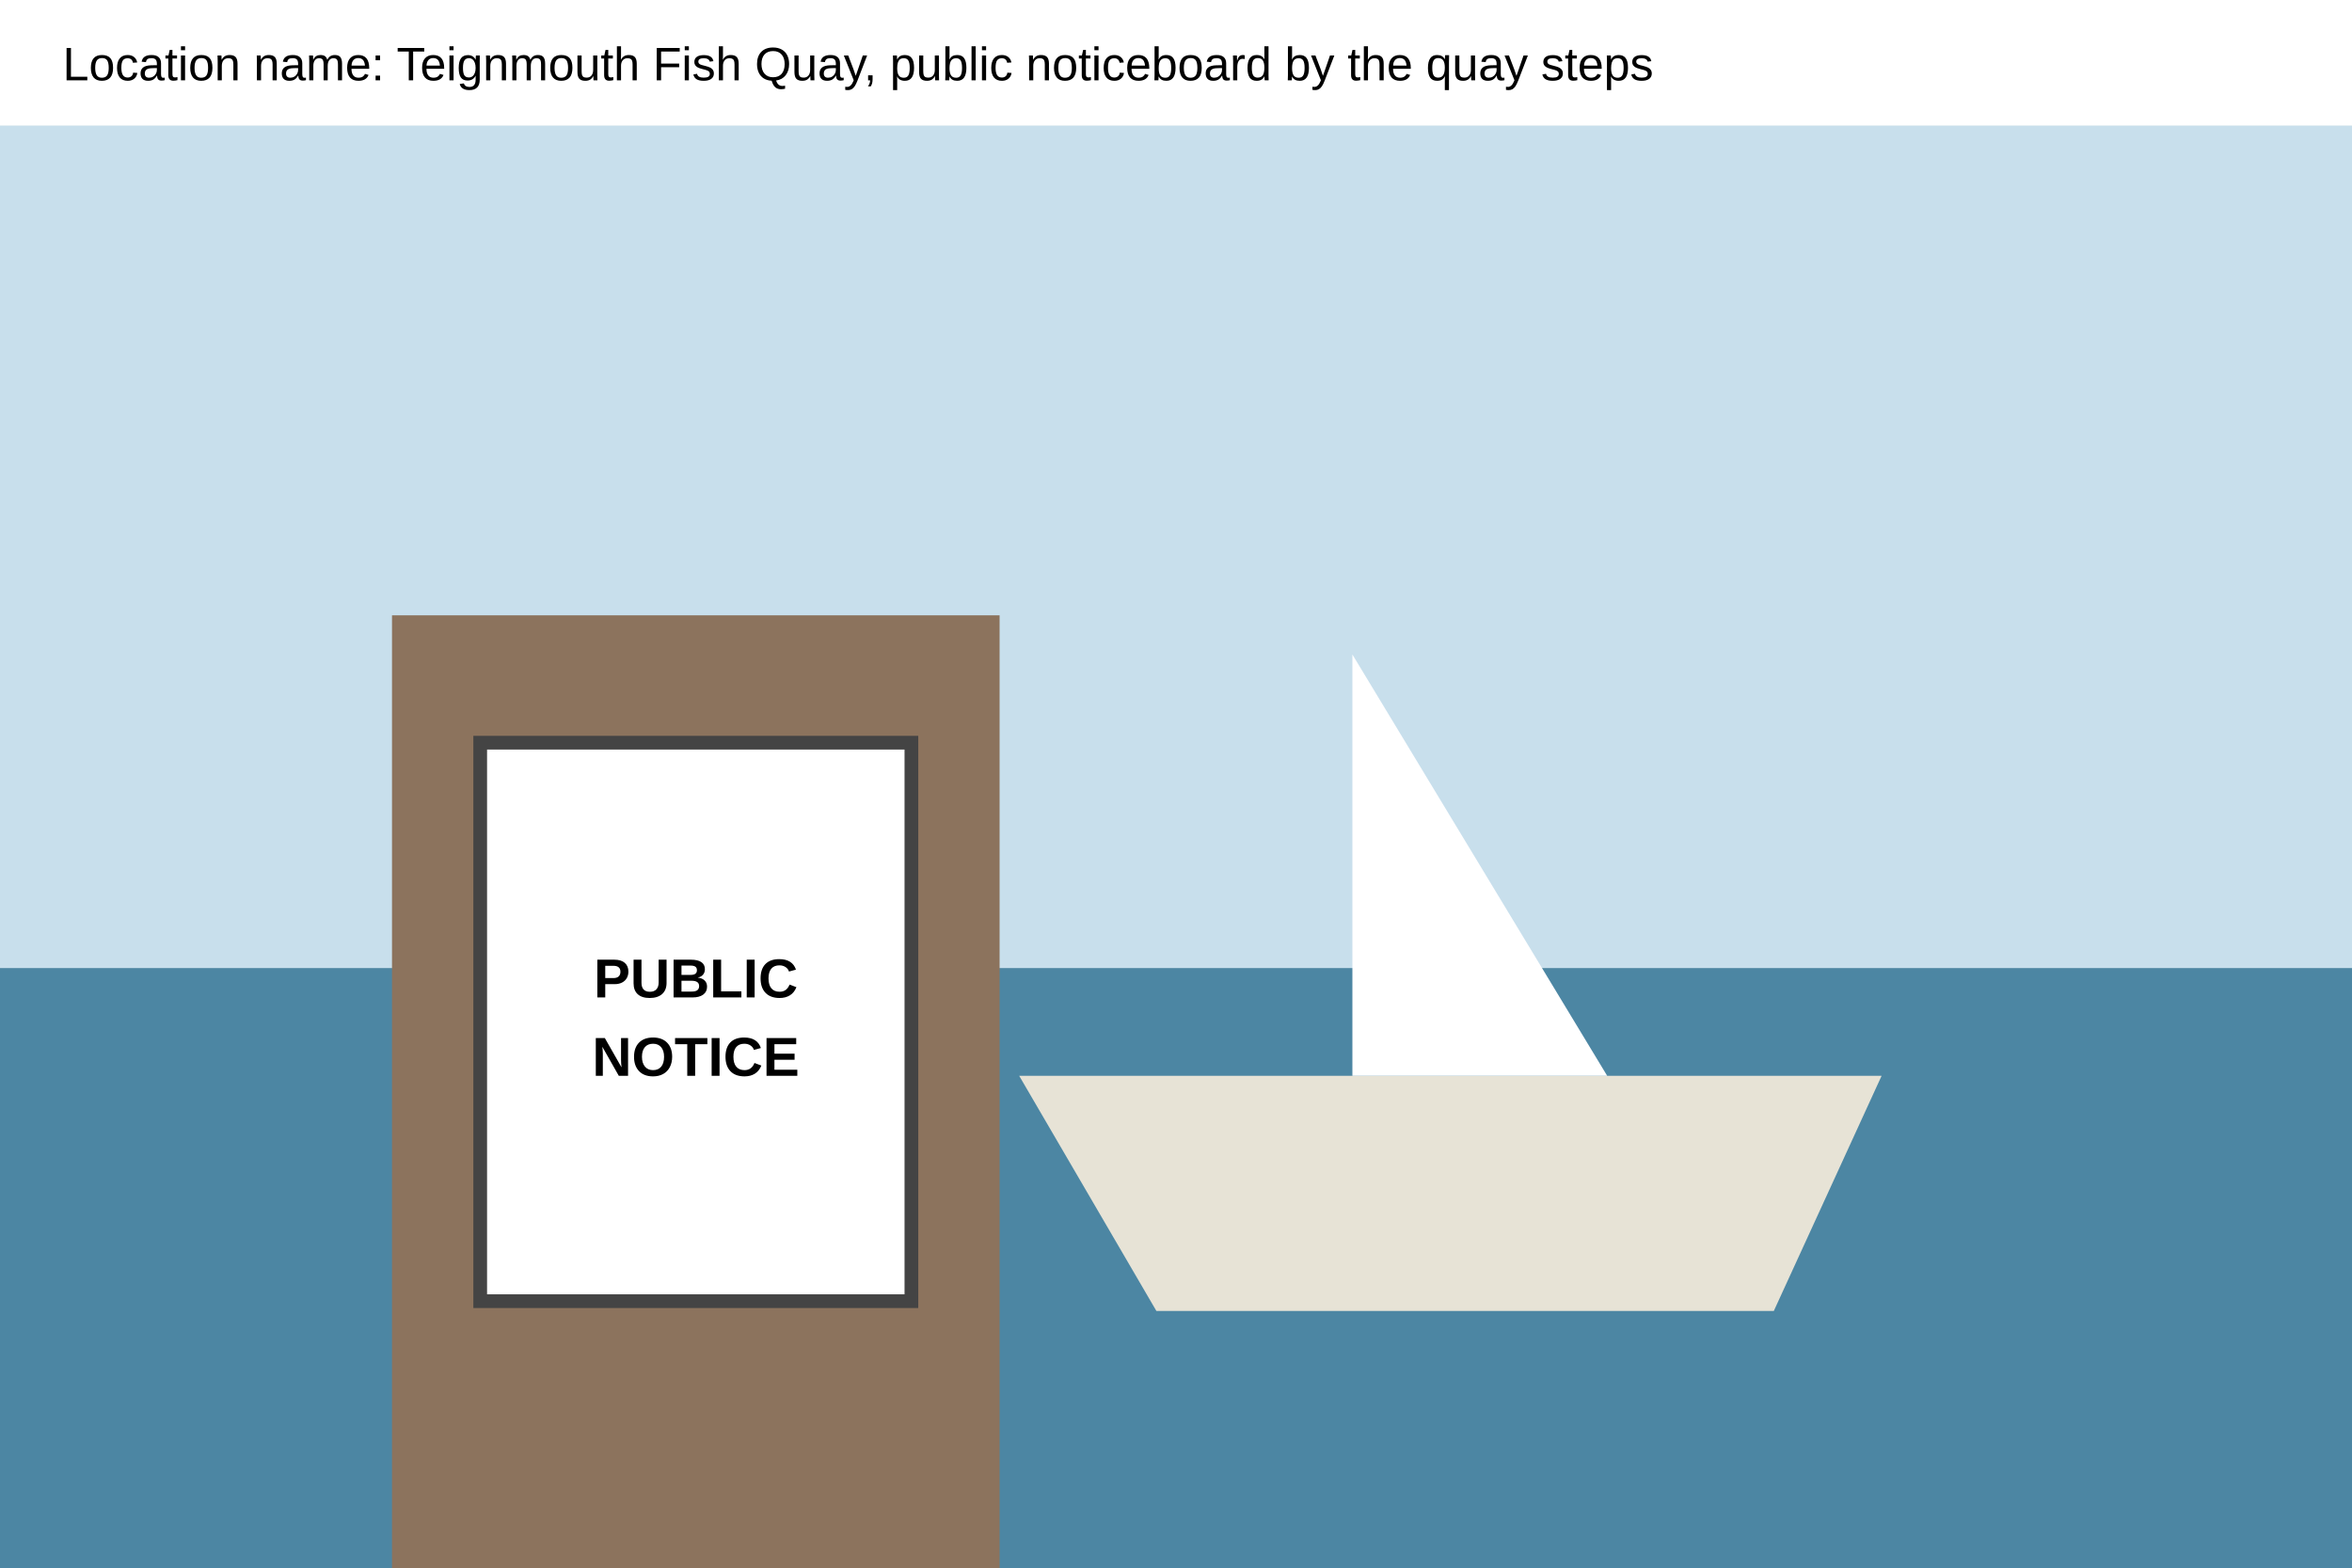
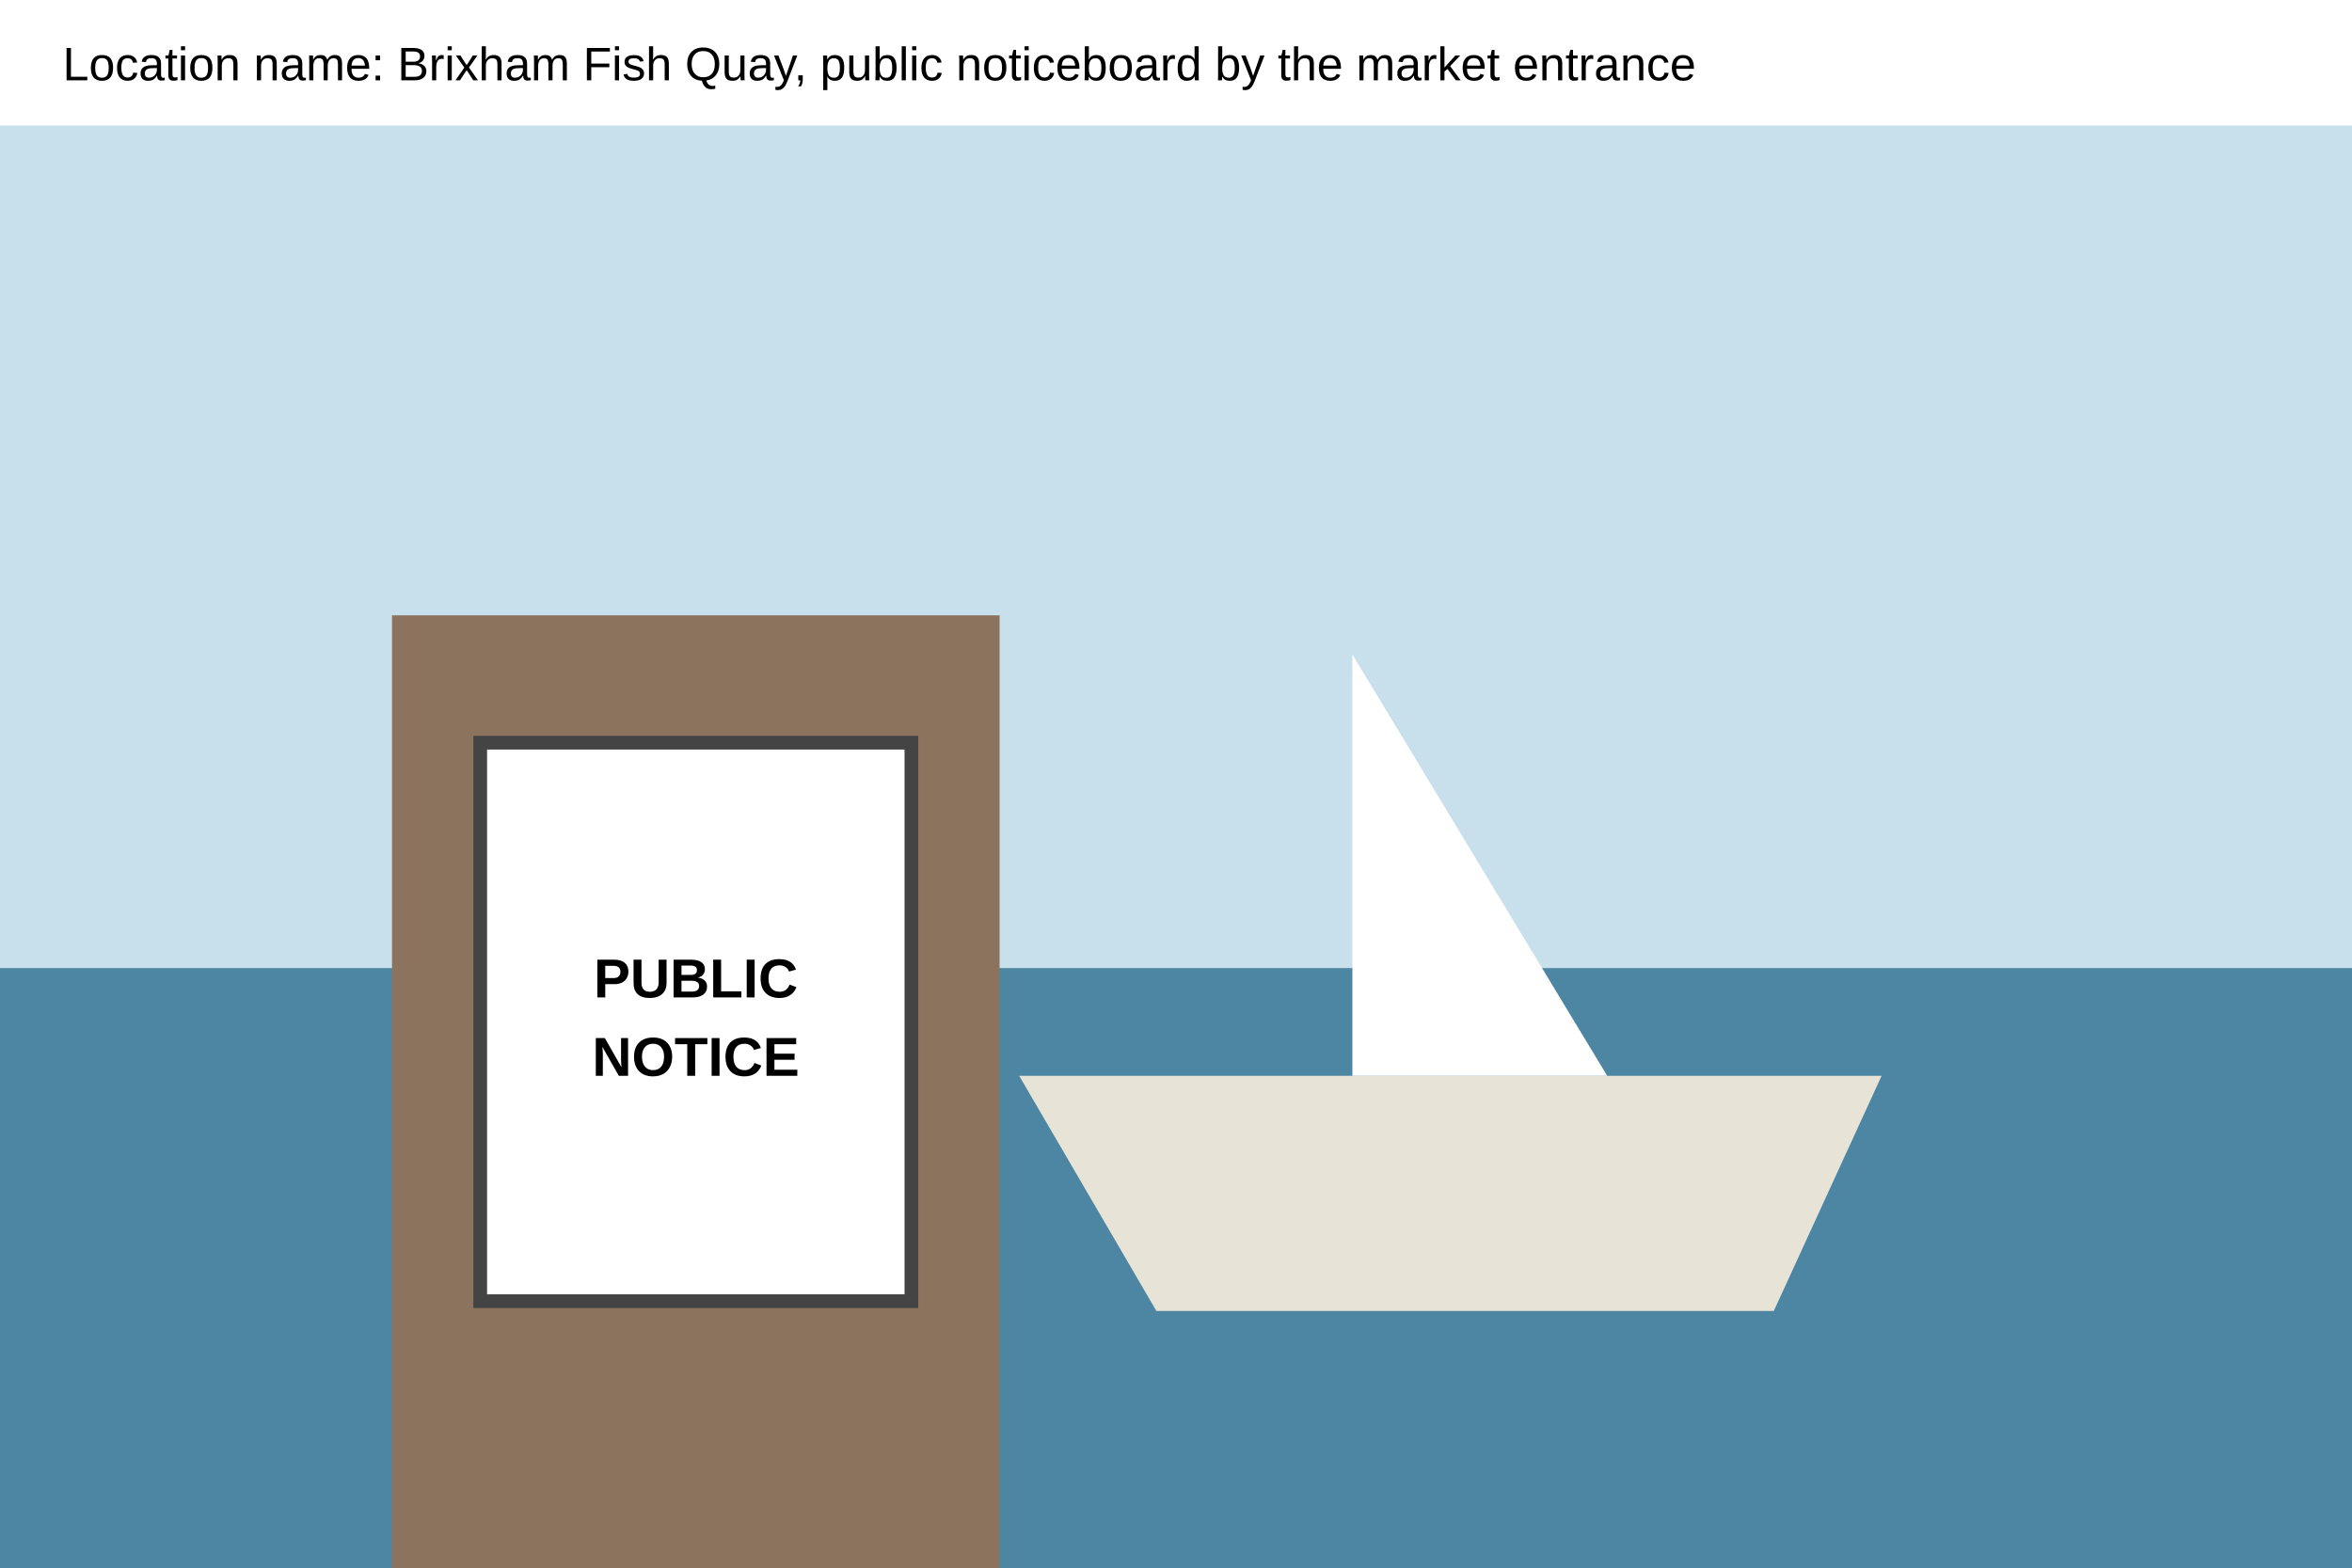
<svg xmlns="http://www.w3.org/2000/svg" width="1200" height="800" viewBox="0 0 1200 800">
  <g transform="translate(0 64)">
    <rect width="1200" height="430" fill="#c8dfec" />
    <rect y="430" width="1200" height="370" fill="#4c86a3" />
    <path d="M520 485h440l-55 120H590z" fill="#e7e3d6" />
    <path d="M690 485V270l130 215z" fill="#fff" />
    <path d="M200 800V250h310v550z" fill="#8c735d" />
    <rect x="245" y="315" width="220" height="285" fill="#fff" stroke="#444" stroke-width="7" />
    <text x="355" y="445" text-anchor="middle" font-family="Arial" font-size="28" font-weight="700">PUBLIC</text>
    <text x="355" y="485" text-anchor="middle" font-family="Arial" font-size="28" font-weight="700">NOTICE</text>
  </g>
  <rect width="1200" height="64" fill="#fff" />
-   <text x="32" y="41" font-family="Arial" font-size="24">Location name: Teignmouth Fish Quay, public noticeboard by the quay steps</text>
+   <text x="32" y="41" font-family="Arial" font-size="24">Location name: Brixham Fish Quay, public noticeboard by the market entrance</text>
</svg>
